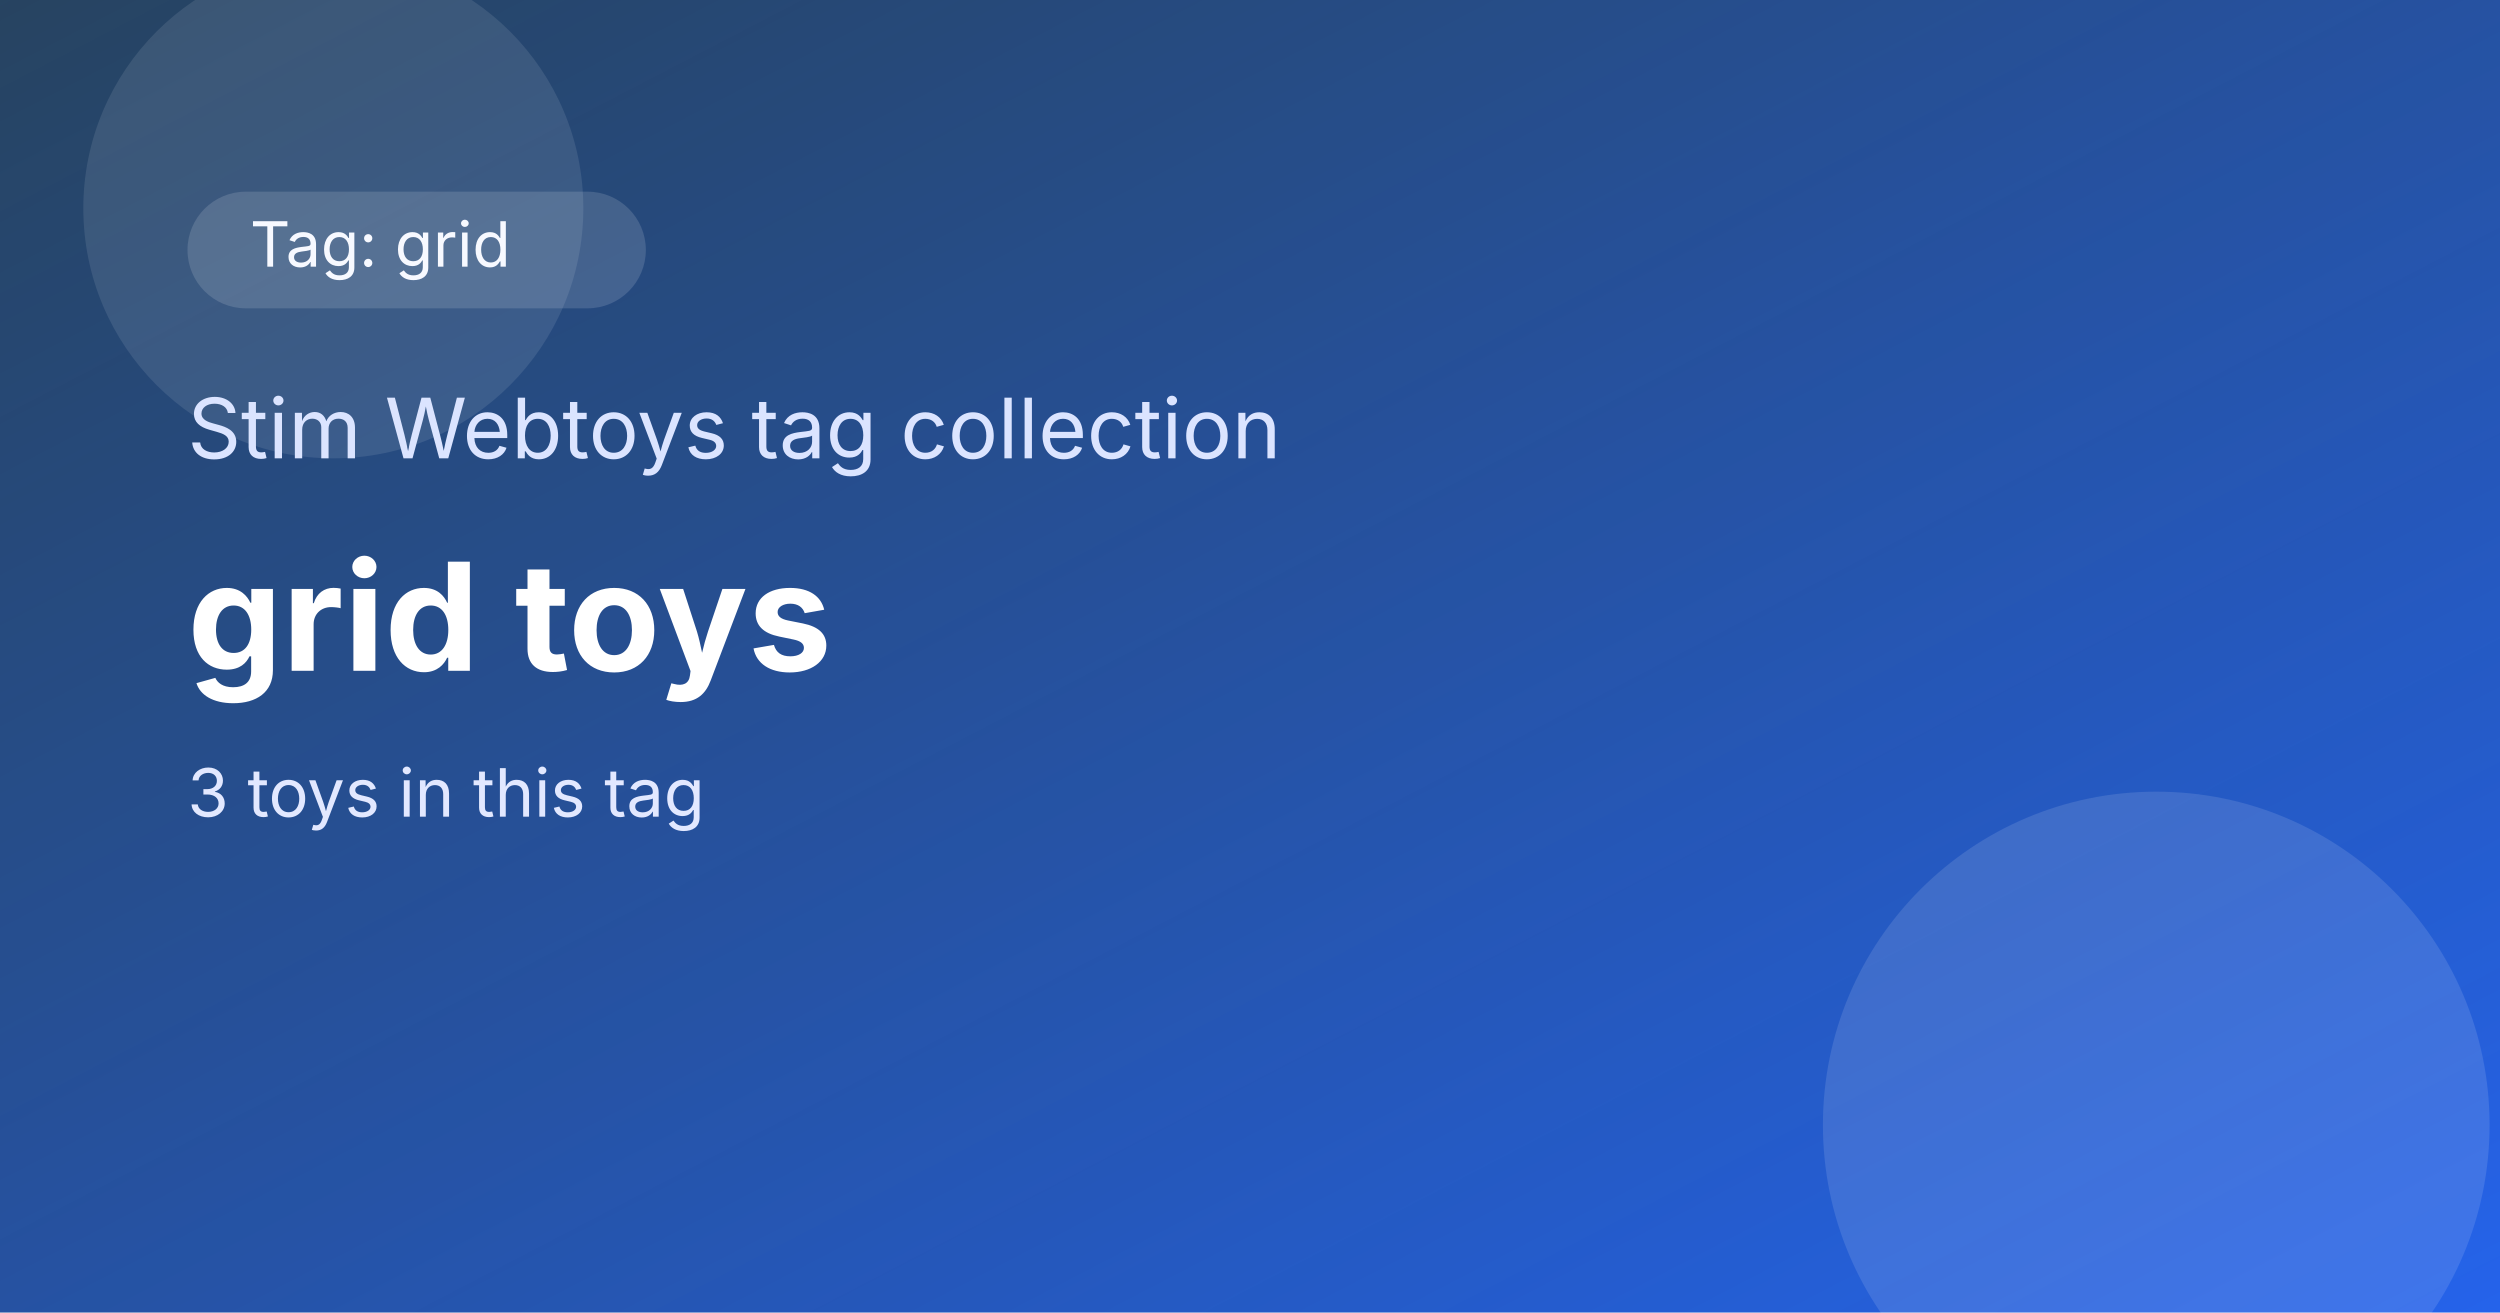
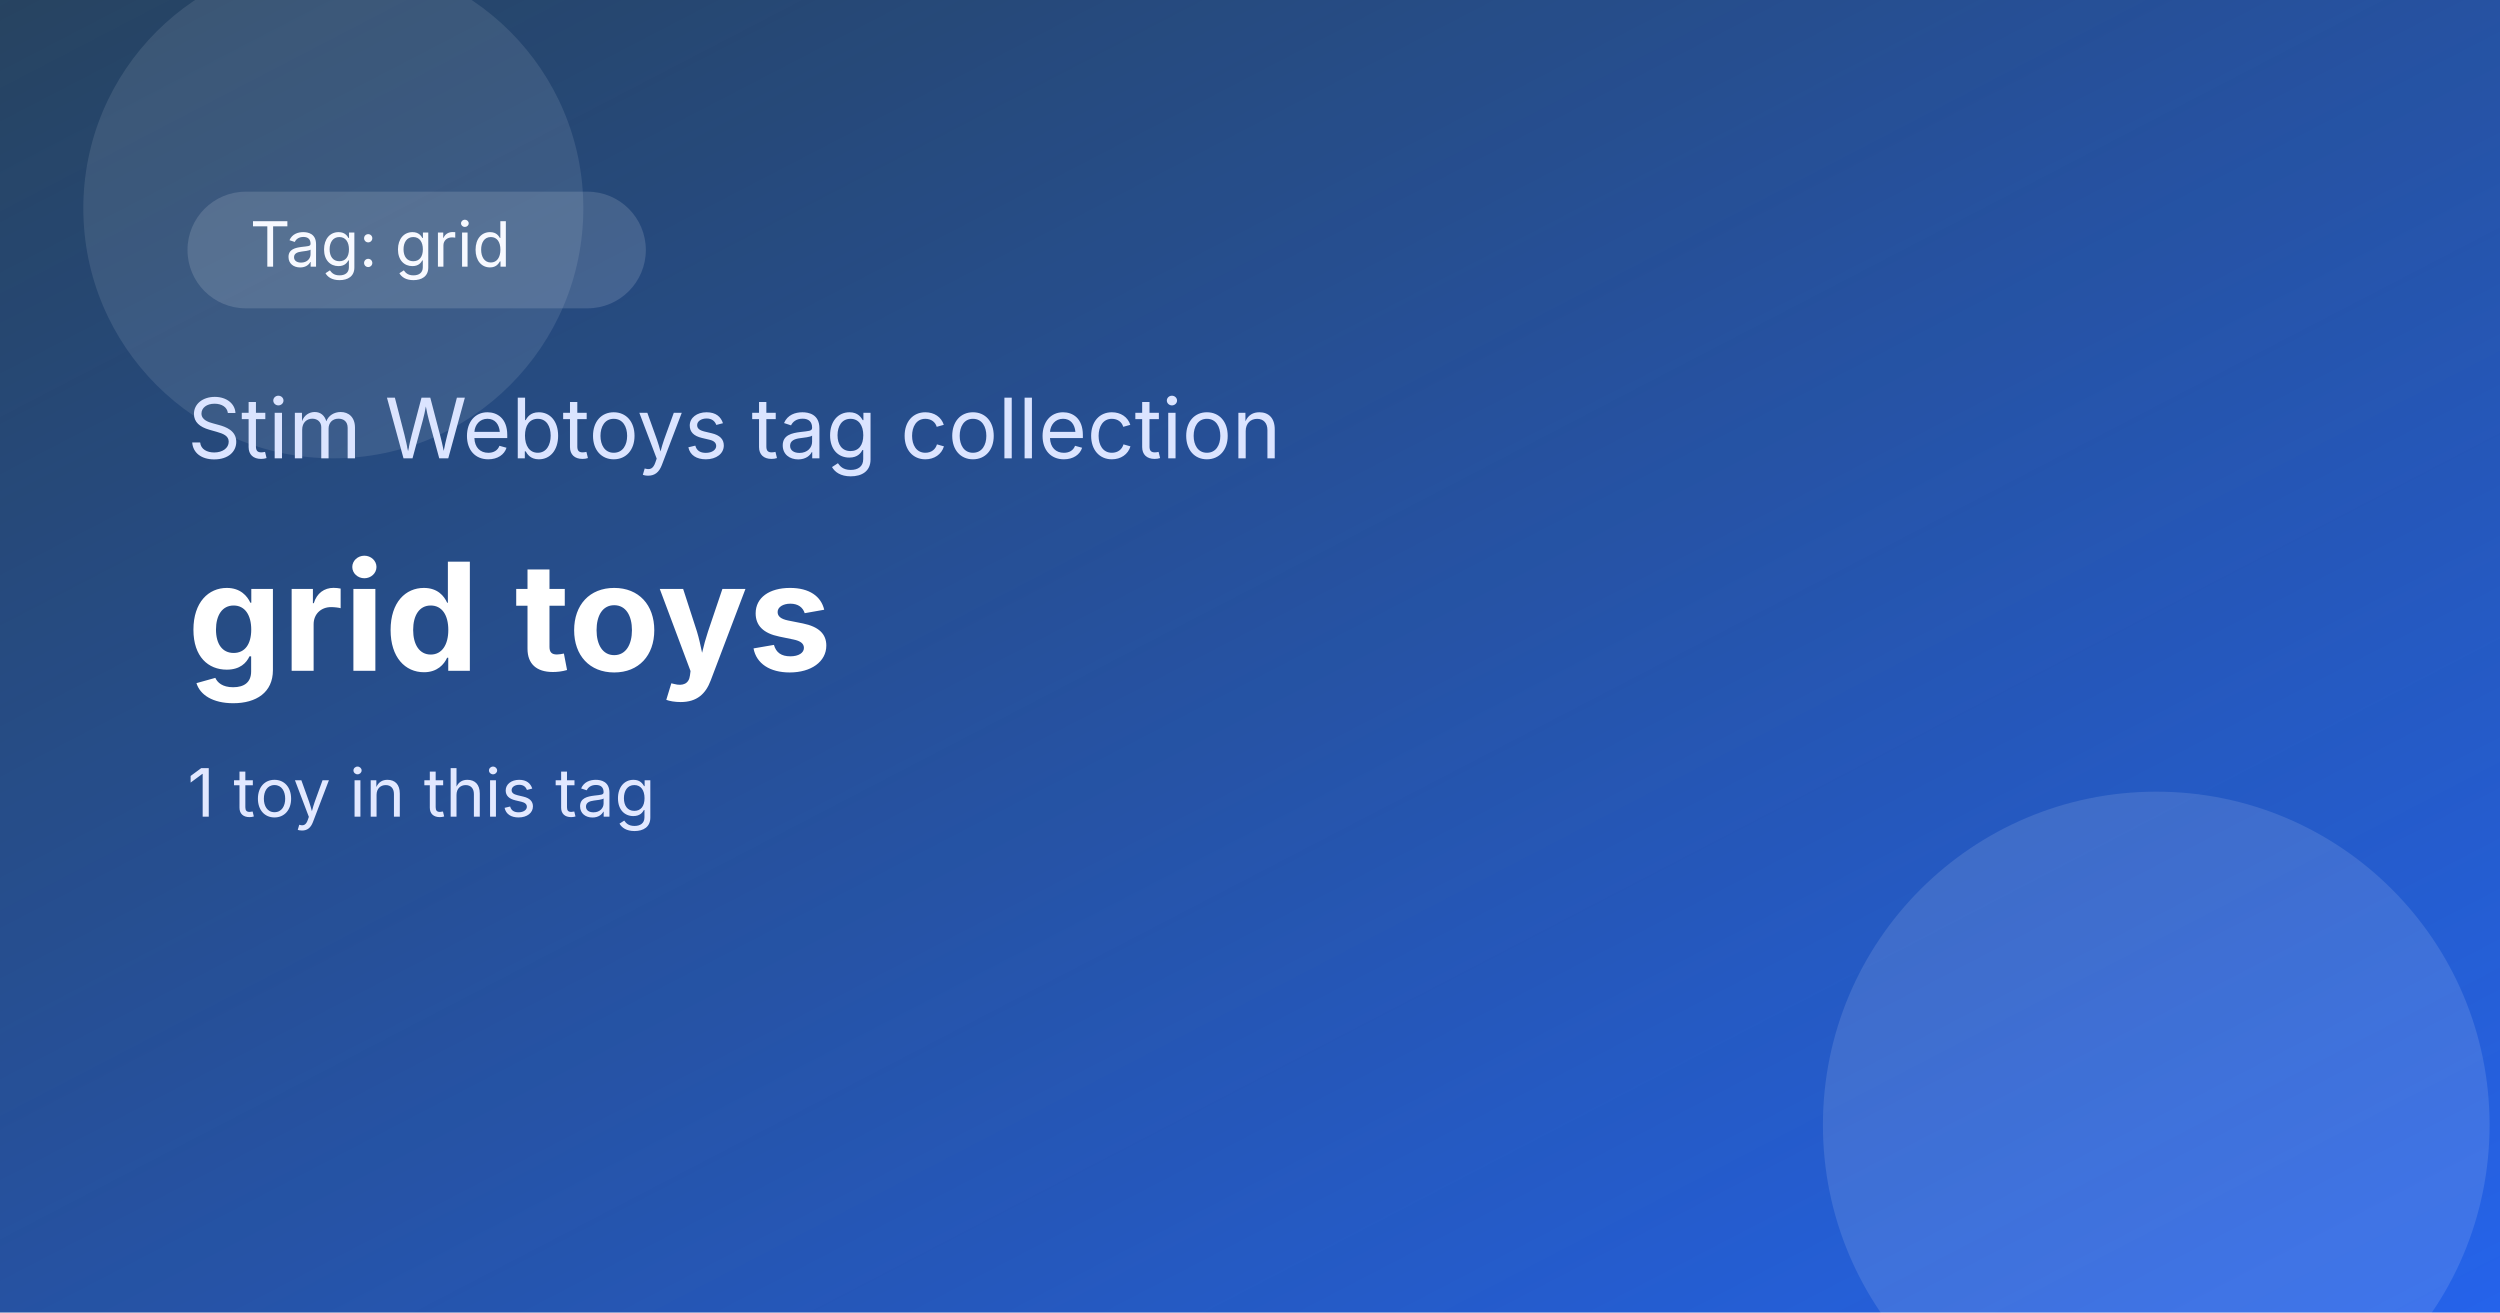
<svg xmlns="http://www.w3.org/2000/svg" width="1200" height="630" viewBox="0 0 1200 630" role="img" aria-label="grid toys">
  <defs>
    <linearGradient id="bg" x1="0" y1="0" x2="1" y2="1">
      <stop offset="0%" stop-color="#0f2f4f" />
      <stop offset="100%" stop-color="#2563eb" />
    </linearGradient>
    <linearGradient id="shine" x1="0" y1="0" x2="1" y2="1">
      <stop offset="0%" stop-color="rgba(255,255,255,0.25)" />
      <stop offset="100%" stop-color="rgba(255,255,255,0)" />
    </linearGradient>
  </defs>
  <rect width="1200" height="630" fill="url(#bg)" />
  <rect x="0" y="0" width="1200" height="630" fill="url(#shine)" opacity="0.4" />
  <circle cx="1035" cy="540" r="160" fill="rgba(255,255,255,0.12)" />
  <circle cx="160" cy="100" r="120" fill="rgba(255,255,255,0.1)" />
  <rect x="90" y="92" width="220" height="56" rx="28" fill="rgba(255,255,255,0.14)" />
  <text x="120" y="128" font-size="30" fill="#f7f9ff" font-family="Inter, Arial, sans-serif">Tag: grid</text>
  <text x="90" y="220" font-size="40" fill="#dbe4ff" font-family="Inter, Arial, sans-serif">Stim Webtoys tag collection</text>
  <text x="90" y="322" font-size="72" font-weight="700" fill="#ffffff" font-family="Inter, Arial, sans-serif">grid toys</text>
-   <text x="90" y="392" font-size="32" fill="#e2e8ff" font-family="Inter, Arial, sans-serif">3 toys in this tag</text>
+   <text x="90" y="392" font-size="32" fill="#e2e8ff" font-family="Inter, Arial, sans-serif">1 toy in this tag</text>
</svg>
